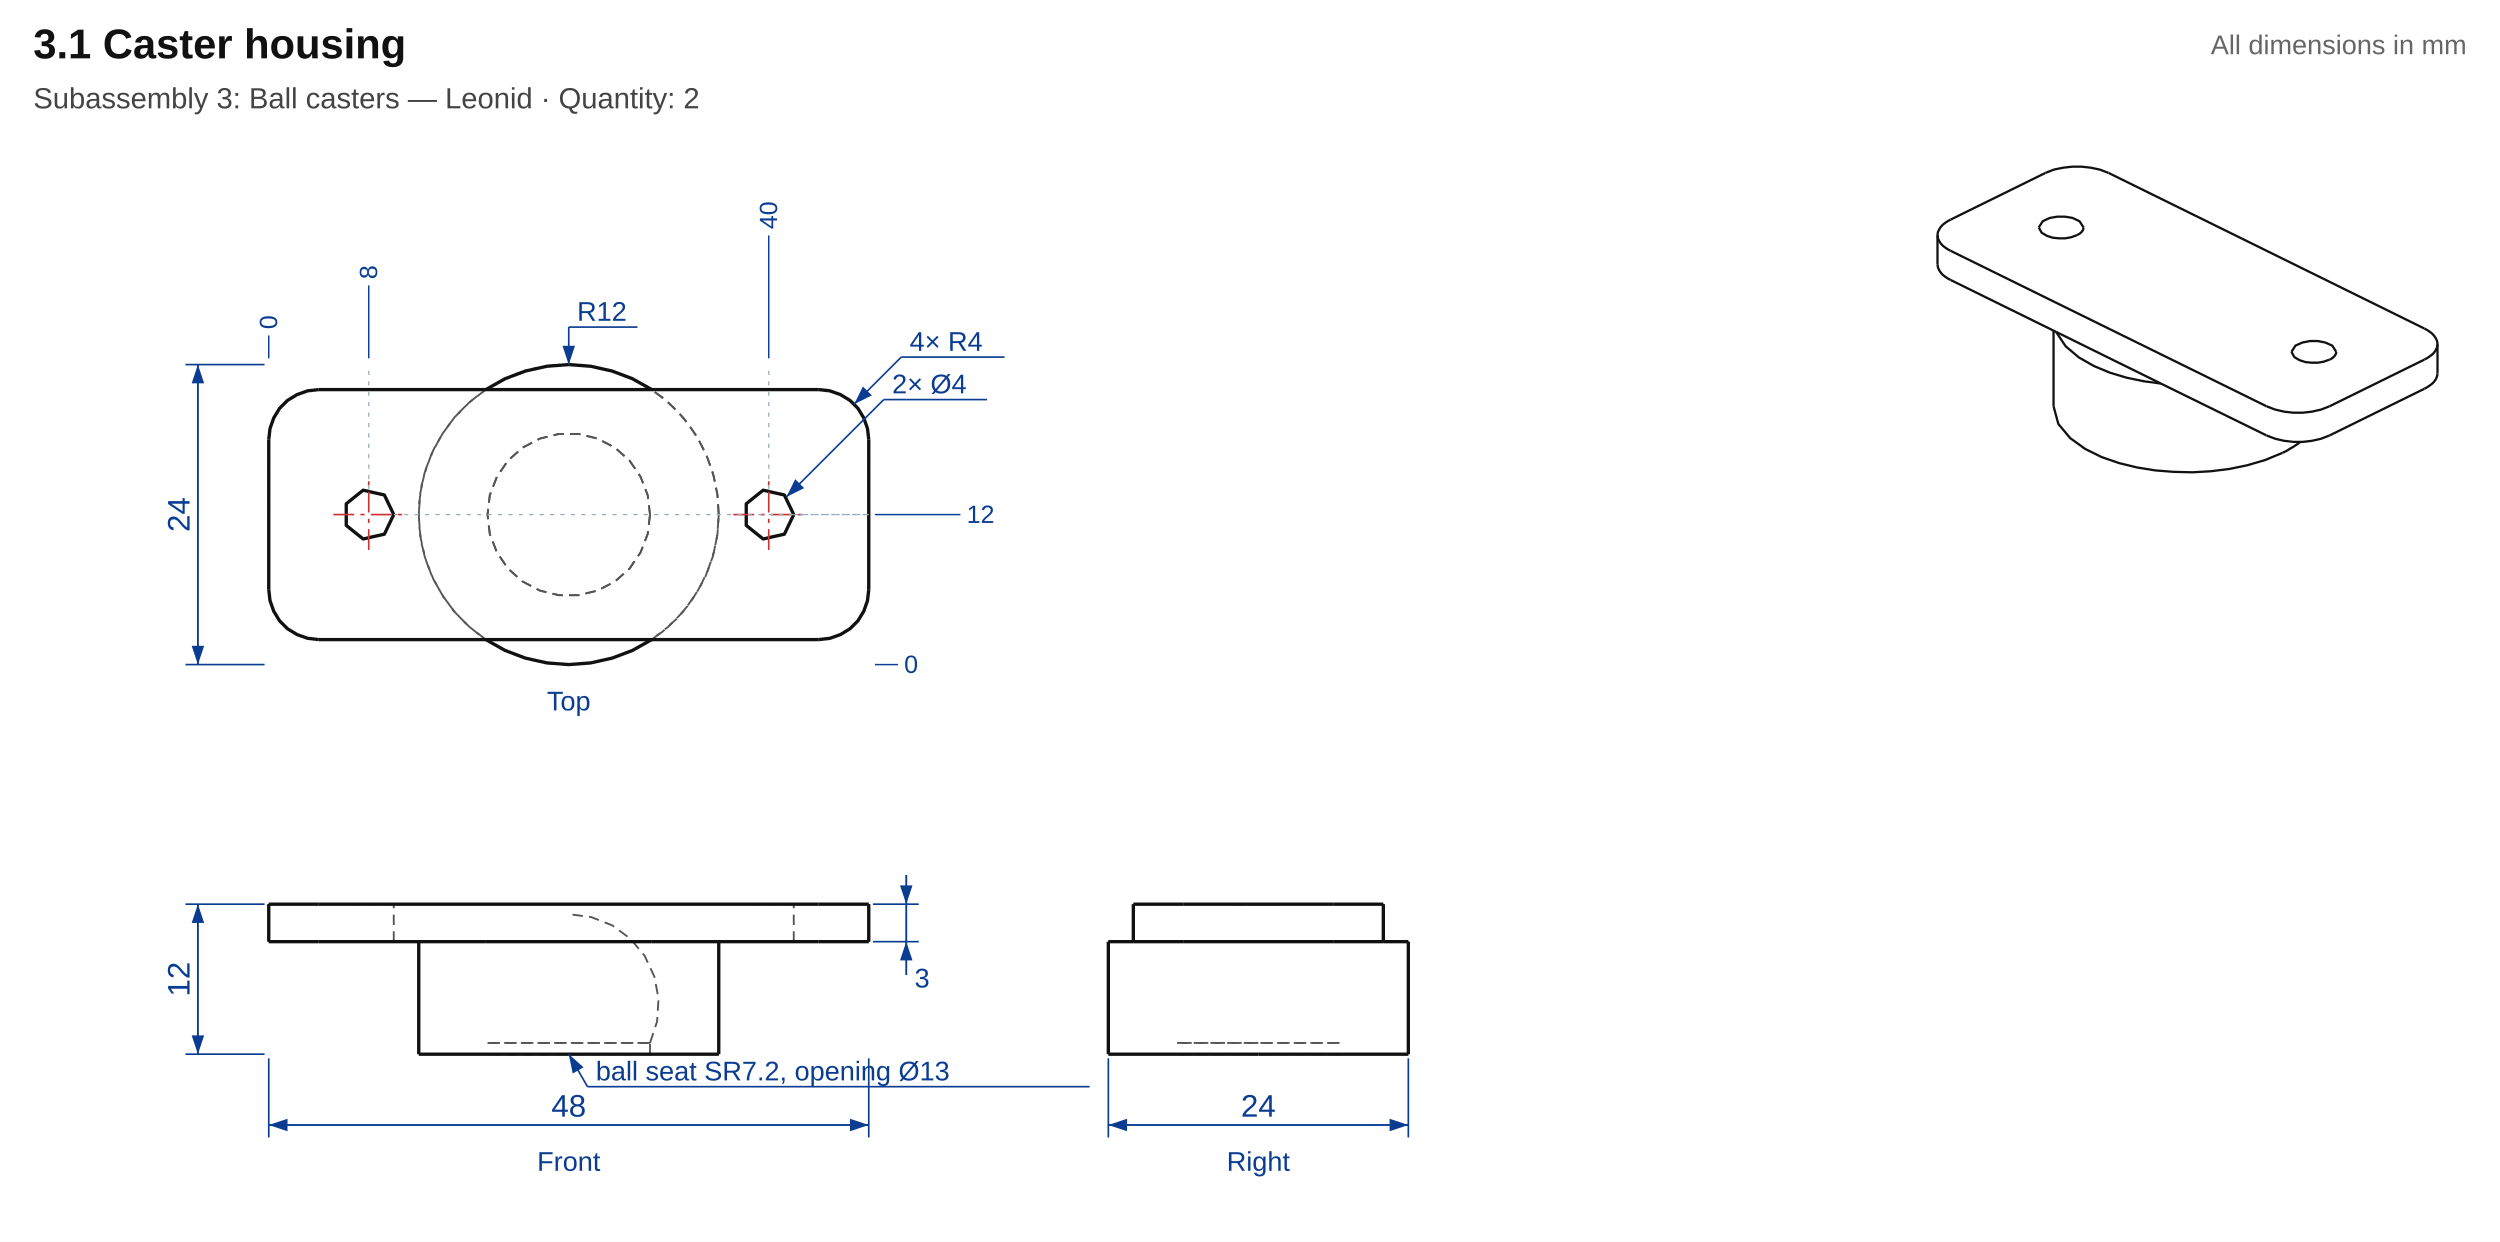
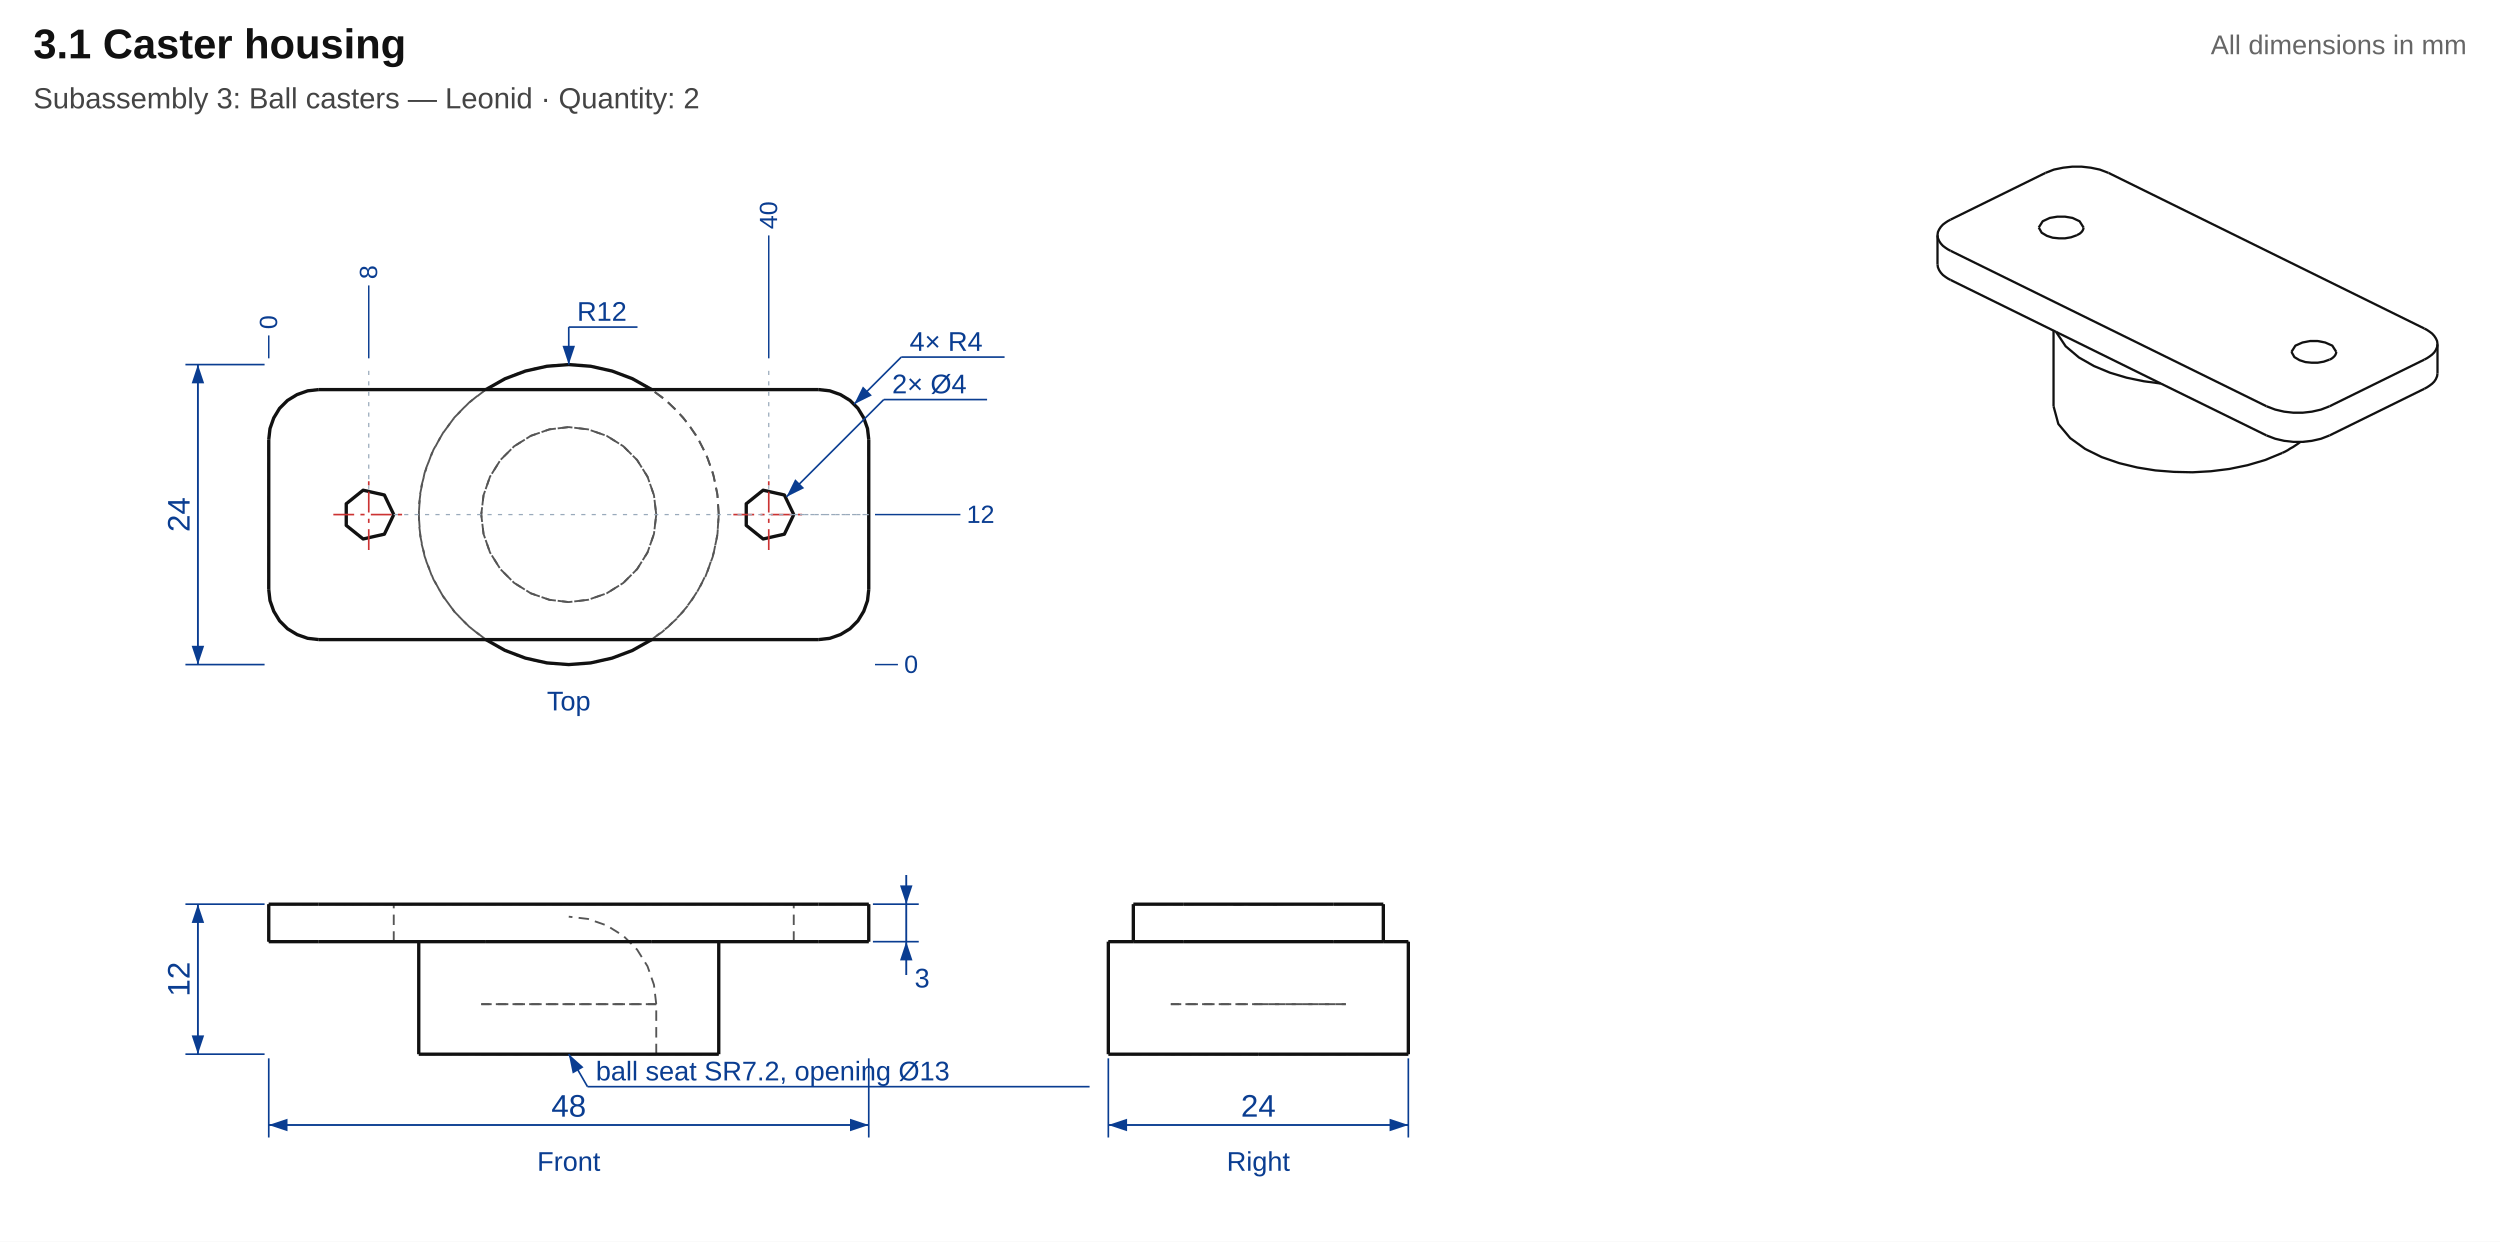
<svg xmlns="http://www.w3.org/2000/svg" viewBox="0 0 1200 596" width="1200" height="596">
  <rect width="100%" height="100%" fill="white" />
  <text x="16" y="28" font-size="20" font-weight="bold" font-family="Arial,Helvetica,sans-serif" fill="#111">3.1  Caster housing</text>
  <text x="1184" y="26" font-size="13" text-anchor="end" font-family="Arial,Helvetica,sans-serif" fill="#666">All dimensions in mm</text>
  <polyline points="129.0,452.0 129.0,434.0" fill="none" stroke="#555" stroke-width="0.9" stroke-linejoin="round" stroke-dasharray="5 3" />
  <polyline points="129.0,434.0 132.4,434.0 135.9,434.0 139.3,434.0 142.7,434.0 146.1,434.0 149.6,434.0 153.0,434.0" fill="none" stroke="#555" stroke-width="0.9" stroke-linejoin="round" stroke-dasharray="5 3" />
  <polyline points="153.0,434.0 393.0,434.0" fill="none" stroke="#555" stroke-width="0.9" stroke-linejoin="round" stroke-dasharray="5 3" />
  <polyline points="417.0,434.0 413.6,434.0 410.1,434.0 406.7,434.0 403.3,434.0 399.9,434.0 396.4,434.0 393.0,434.0" fill="none" stroke="#555" stroke-width="0.9" stroke-linejoin="round" stroke-dasharray="5 3" />
  <polyline points="189.0,434.0 185.6,434.0 182.1,434.0 178.7,434.0 175.3,434.0 171.9,434.0 168.4,434.0 165.0,434.0" fill="none" stroke="#555" stroke-width="0.9" stroke-linejoin="round" stroke-dasharray="5 3" />
  <polyline points="165.0,434.0 168.4,434.0 171.9,434.0 175.3,434.0 178.7,434.0 182.1,434.0 185.6,434.0 189.0,434.0" fill="none" stroke="#555" stroke-width="0.9" stroke-linejoin="round" stroke-dasharray="5 3" />
  <polyline points="381.0,434.0 377.6,434.0 374.1,434.0 370.7,434.0 367.3,434.0 363.9,434.0 360.4,434.0 357.0,434.0" fill="none" stroke="#555" stroke-width="0.9" stroke-linejoin="round" stroke-dasharray="5 3" />
  <polyline points="357.0,434.0 360.4,434.0 363.9,434.0 367.3,434.0 370.7,434.0 374.1,434.0 377.6,434.0 381.0,434.0" fill="none" stroke="#555" stroke-width="0.9" stroke-linejoin="round" stroke-dasharray="5 3" />
  <polyline points="129.0,452.0 132.4,452.0 135.9,452.0 139.3,452.0 142.7,452.0 146.1,452.0 149.6,452.0 153.0,452.0" fill="none" stroke="#555" stroke-width="0.9" stroke-linejoin="round" stroke-dasharray="5 3" />
  <polyline points="153.0,452.0 233.2,452.0" fill="none" stroke="#555" stroke-width="0.9" stroke-linejoin="round" stroke-dasharray="5 3" />
  <polyline points="233.2,452.0 228.6,452.0 224.0,452.0 219.4,452.0 214.8,452.0 210.2,452.0 205.6,452.0 201.0,452.0" fill="none" stroke="#555" stroke-width="0.9" stroke-linejoin="round" stroke-dasharray="5 3" />
  <polyline points="201.0,452.0 205.6,452.0 210.2,452.0 214.8,452.0 219.4,452.0 224.0,452.0 228.6,452.0 233.2,452.0" fill="none" stroke="#555" stroke-width="0.9" stroke-linejoin="round" stroke-dasharray="5 3" />
  <polyline points="189.0,452.0 185.6,452.0 182.1,452.0 178.7,452.0 175.3,452.0 171.9,452.0 168.4,452.0 165.0,452.0" fill="none" stroke="#555" stroke-width="0.9" stroke-linejoin="round" stroke-dasharray="5 3" />
  <polyline points="165.0,452.0 168.4,452.0 171.9,452.0 175.3,452.0 178.7,452.0 182.1,452.0 185.6,452.0 189.0,452.0" fill="none" stroke="#555" stroke-width="0.9" stroke-linejoin="round" stroke-dasharray="5 3" />
  <polyline points="233.2,452.0 312.8,452.0" fill="none" stroke="#555" stroke-width="0.9" stroke-linejoin="round" stroke-dasharray="5 3" />
  <polyline points="233.2,452.0 312.8,452.0" fill="none" stroke="#555" stroke-width="0.9" stroke-linejoin="round" stroke-dasharray="5 3" />
  <polyline points="312.8,452.0 393.0,452.0" fill="none" stroke="#555" stroke-width="0.9" stroke-linejoin="round" stroke-dasharray="5 3" />
  <polyline points="417.0,452.0 413.6,452.0 410.1,452.0 406.7,452.0 403.3,452.0 399.9,452.0 396.4,452.0 393.0,452.0" fill="none" stroke="#555" stroke-width="0.9" stroke-linejoin="round" stroke-dasharray="5 3" />
  <polyline points="417.0,452.0 417.0,434.0" fill="none" stroke="#555" stroke-width="0.9" stroke-linejoin="round" stroke-dasharray="5 3" />
  <polyline points="189.0,452.0 189.0,434.0" fill="none" stroke="#555" stroke-width="0.9" stroke-linejoin="round" stroke-dasharray="5 3" />
  <polyline points="381.0,452.0 377.6,452.0 374.1,452.0 370.7,452.0 367.3,452.0 363.9,452.0 360.4,452.0 357.0,452.0" fill="none" stroke="#555" stroke-width="0.9" stroke-linejoin="round" stroke-dasharray="5 3" />
  <polyline points="357.0,452.0 360.4,452.0 363.9,452.0 367.3,452.0 370.7,452.0 374.1,452.0 377.6,452.0 381.0,452.0" fill="none" stroke="#555" stroke-width="0.9" stroke-linejoin="round" stroke-dasharray="5 3" />
  <polyline points="381.0,452.0 381.0,434.0" fill="none" stroke="#555" stroke-width="0.9" stroke-linejoin="round" stroke-dasharray="5 3" />
  <polyline points="345.0,506.0 335.4,506.0 325.8,506.0 316.2,506.0 306.6,506.0 297.0,506.0 287.4,506.0 277.8,506.0 268.2,506.0 258.6,506.0 249.0,506.0 239.4,506.0 229.8,506.0 220.2,506.0 210.6,506.0 201.0,506.0" fill="none" stroke="#555" stroke-width="0.9" stroke-linejoin="round" stroke-dasharray="5 3" />
  <polyline points="312.8,452.0 317.4,452.0 322.0,452.0 326.6,452.0 331.2,452.0 335.8,452.0 340.4,452.0 345.0,452.0" fill="none" stroke="#555" stroke-width="0.9" stroke-linejoin="round" stroke-dasharray="5 3" />
  <polyline points="312.8,452.0 301.4,452.0 290.1,452.0 278.7,452.0 267.3,452.0 255.9,452.0 244.6,452.0 233.2,452.0" fill="none" stroke="#555" stroke-width="0.9" stroke-linejoin="round" stroke-dasharray="5 3" />
  <polyline points="345.0,452.0 340.4,452.0 335.8,452.0 331.2,452.0 326.6,452.0 322.0,452.0 317.4,452.0 312.8,452.0" fill="none" stroke="#555" stroke-width="0.9" stroke-linejoin="round" stroke-dasharray="5 3" />
-   <polyline points="312.0,506.0 300.9,506.0 289.7,506.0 278.6,506.0 267.4,506.0 256.3,506.0 245.1,506.0 234.0,506.0" fill="none" stroke="#555" stroke-width="0.9" stroke-linejoin="round" stroke-dasharray="5 3" />
-   <polyline points="234.0,506.0 245.1,506.0 256.3,506.0 267.4,506.0 278.6,506.0 289.7,506.0 300.9,506.0 312.0,506.0" fill="none" stroke="#555" stroke-width="0.9" stroke-linejoin="round" stroke-dasharray="5 3" />
-   <polyline points="312.0,500.6 300.9,500.6 289.7,500.6 278.6,500.6 267.4,500.6 256.3,500.6 245.1,500.6 234.0,500.6" fill="none" stroke="#555" stroke-width="0.9" stroke-linejoin="round" stroke-dasharray="5 3" />
-   <polyline points="234.0,500.6 245.1,500.6 256.3,500.6 267.4,500.6 278.6,500.6 289.7,500.6 300.9,500.6 312.0,500.6" fill="none" stroke="#555" stroke-width="0.9" stroke-linejoin="round" stroke-dasharray="5 3" />
-   <polyline points="312.0,506.0 312.0,500.6" fill="none" stroke="#555" stroke-width="0.9" stroke-linejoin="round" stroke-dasharray="5 3" />
-   <polyline points="312.0,500.6 315.4,490.3 316.1,479.4 314.1,468.8 309.5,458.9 302.6,450.6 293.9,444.2 283.8,440.2 273.0,438.8" fill="none" stroke="#555" stroke-width="0.9" stroke-linejoin="round" stroke-dasharray="5 3" />
+   <polyline points="315.0,506.0 304.5,506.0 294.0,506.0 283.5,506.0 273.0,506.0 262.5,506.0 252.0,506.0 241.5,506.0 231.0,506.0" fill="none" stroke="#555" stroke-width="0.9" stroke-linejoin="round" stroke-dasharray="5 3" />
+   <polyline points="231.0,506.0 241.5,506.0 252.0,506.0 262.5,506.0 273.0,506.0 283.5,506.0 294.0,506.0 304.5,506.0 315.0,506.0" fill="none" stroke="#555" stroke-width="0.9" stroke-linejoin="round" stroke-dasharray="5 3" />
+   <polyline points="315.0,506.0 315.0,482.0" fill="none" stroke="#555" stroke-width="0.9" stroke-linejoin="round" stroke-dasharray="5 3" />
+   <polyline points="315.0,482.0 304.5,482.0 294.0,482.0 283.5,482.0 273.0,482.0 262.5,482.0 252.0,482.0 241.5,482.0 231.0,482.0" fill="none" stroke="#555" stroke-width="0.9" stroke-linejoin="round" stroke-dasharray="5 3" />
+   <polyline points="231.0,482.0 241.5,482.0 252.0,482.0 262.5,482.0 273.0,482.0 283.5,482.0 294.0,482.0 304.5,482.0 315.0,482.0" fill="none" stroke="#555" stroke-width="0.9" stroke-linejoin="round" stroke-dasharray="5 3" />
+   <polyline points="315.0,482.0 313.9,472.7 310.8,463.8 305.8,455.8 299.2,449.2 291.2,444.2 282.3,441.1 273.0,440.0" fill="none" stroke="#555" stroke-width="0.9" stroke-linejoin="round" stroke-dasharray="5 3" />
  <polyline points="129.0,452.0 129.0,434.0" fill="none" stroke="#111" stroke-width="1.6" stroke-linejoin="round" />
  <polyline points="129.0,434.0 132.4,434.0 135.9,434.0 139.3,434.0 142.7,434.0 146.1,434.0 149.6,434.0 153.0,434.0" fill="none" stroke="#111" stroke-width="1.6" stroke-linejoin="round" />
  <polyline points="153.0,434.0 393.0,434.0" fill="none" stroke="#111" stroke-width="1.6" stroke-linejoin="round" />
  <polyline points="417.0,434.0 413.6,434.0 410.1,434.0 406.7,434.0 403.3,434.0 399.9,434.0 396.4,434.0 393.0,434.0" fill="none" stroke="#111" stroke-width="1.6" stroke-linejoin="round" />
  <polyline points="129.0,452.0 132.4,452.0 135.9,452.0 139.3,452.0 142.7,452.0 146.1,452.0 149.6,452.0 153.0,452.0" fill="none" stroke="#111" stroke-width="1.6" stroke-linejoin="round" />
  <polyline points="153.0,452.0 233.2,452.0" fill="none" stroke="#111" stroke-width="1.6" stroke-linejoin="round" />
  <polyline points="312.8,452.0 393.0,452.0" fill="none" stroke="#111" stroke-width="1.6" stroke-linejoin="round" />
  <polyline points="417.0,452.0 413.6,452.0 410.1,452.0 406.7,452.0 403.3,452.0 399.9,452.0 396.4,452.0 393.0,452.0" fill="none" stroke="#111" stroke-width="1.6" stroke-linejoin="round" />
  <polyline points="417.0,452.0 417.0,434.0" fill="none" stroke="#111" stroke-width="1.6" stroke-linejoin="round" />
  <polyline points="201.0,506.0 210.6,506.0 220.2,506.0 229.8,506.0 239.4,506.0 249.0,506.0 258.6,506.0 268.2,506.0 277.8,506.0 287.4,506.0 297.0,506.0 306.6,506.0 316.2,506.0 325.8,506.0 335.4,506.0 345.0,506.0" fill="none" stroke="#111" stroke-width="1.6" stroke-linejoin="round" />
  <polyline points="345.0,506.0 345.0,452.0" fill="none" stroke="#111" stroke-width="1.6" stroke-linejoin="round" />
  <polyline points="233.2,452.0 244.6,452.0 255.9,452.0 267.3,452.0 278.7,452.0 290.1,452.0 301.4,452.0 312.8,452.0" fill="none" stroke="#111" stroke-width="1.6" stroke-linejoin="round" />
  <polyline points="201.0,452.0 201.0,506.0" fill="none" stroke="#111" stroke-width="1.6" stroke-linejoin="round" />
  <line x1="129.0" y1="508.0" x2="129.0" y2="546.0" stroke="#0a3d91" stroke-width="0.8" />
  <line x1="417.0" y1="508.0" x2="417.0" y2="546.0" stroke="#0a3d91" stroke-width="0.8" />
  <line x1="129.0" y1="540.0" x2="417.0" y2="540.0" stroke="#0a3d91" stroke-width="0.9" />
  <polygon points="129.0,540.0 138.0,537.0 138.0,543.0" fill="#0a3d91" />
  <polygon points="417.0,540.0 408.0,543.0 408.0,537.0" fill="#0a3d91" />
  <text x="273.0" y="536.0" font-size="15" font-family="Arial,Helvetica,sans-serif" text-anchor="middle" fill="#0a3d91">48</text>
  <line x1="127.0" y1="506.0" x2="89.0" y2="506.0" stroke="#0a3d91" stroke-width="0.8" />
  <line x1="127.0" y1="434.0" x2="89.0" y2="434.0" stroke="#0a3d91" stroke-width="0.8" />
  <line x1="95.0" y1="506.0" x2="95.0" y2="434.0" stroke="#0a3d91" stroke-width="0.9" />
  <polygon points="95.0,506.0 92.0,497.0 98.0,497.0" fill="#0a3d91" />
  <polygon points="95.0,434.0 98.0,443.0 92.0,443.0" fill="#0a3d91" />
  <text x="91.0" y="470.0" font-size="15" font-family="Arial,Helvetica,sans-serif" text-anchor="middle" fill="#0a3d91" transform="rotate(-90.0 91.0 470.0)">12</text>
  <line x1="419.0" y1="434.0" x2="441.0" y2="434.0" stroke="#0a3d91" stroke-width="0.8" />
  <line x1="419.0" y1="452.0" x2="441.0" y2="452.0" stroke="#0a3d91" stroke-width="0.8" />
  <line x1="435.0" y1="434.0" x2="435.0" y2="452.0" stroke="#0a3d91" stroke-width="0.9" />
  <polygon points="435.0,434.0 432.0,425.0 438.0,425.0" fill="#0a3d91" />
  <polygon points="435.0,452.0 438.0,461.0 432.0,461.0" fill="#0a3d91" />
  <line x1="435.0" y1="420.0" x2="435.0" y2="434.0" stroke="#0a3d91" stroke-width="0.9" />
  <line x1="435.0" y1="452.0" x2="435.0" y2="468.0" stroke="#0a3d91" stroke-width="0.9" />
  <text x="439.0" y="474.0" font-size="13" font-family="Arial,Helvetica,sans-serif" text-anchor="start" fill="#0a3d91">3</text>
  <line x1="273.0" y1="506.0" x2="282.0" y2="521.6" stroke="#0a3d91" stroke-width="0.8" />
  <polygon points="273.0,506.0 280.1,512.3 274.9,515.3" fill="#0a3d91" />
  <line x1="282.0" y1="521.6" x2="523.0" y2="521.6" stroke="#0a3d91" stroke-width="0.8" />
  <text x="286.0" y="518.6" font-size="13" font-family="Arial,Helvetica,sans-serif" text-anchor="start" fill="#0a3d91">ball seat SR7.2, opening Ø13</text>
  <text x="273.0" y="562.0" font-size="13" font-family="Arial,Helvetica,sans-serif" text-anchor="middle" fill="#0a3d91">Front</text>
  <polyline points="129.0,283.0 129.0,211.0" fill="none" stroke="#555" stroke-width="0.9" stroke-linejoin="round" stroke-dasharray="5 3" />
  <polyline points="129.0,283.0 129.6,288.3 131.4,293.4 134.2,298.0 138.0,301.8 142.6,304.6 147.7,306.4 153.0,307.0" fill="none" stroke="#555" stroke-width="0.9" stroke-linejoin="round" stroke-dasharray="5 3" />
  <polyline points="129.0,211.0 129.6,205.7 131.4,200.6 134.2,196.0 138.0,192.2 142.6,189.4 147.7,187.6 153.0,187.0" fill="none" stroke="#555" stroke-width="0.9" stroke-linejoin="round" stroke-dasharray="5 3" />
  <polyline points="153.0,307.0 233.2,307.0" fill="none" stroke="#555" stroke-width="0.9" stroke-linejoin="round" stroke-dasharray="5 3" />
  <polyline points="153.0,187.0 233.2,187.0" fill="none" stroke="#555" stroke-width="0.9" stroke-linejoin="round" stroke-dasharray="5 3" />
  <polyline points="233.2,187.0 225.2,193.2 218.1,200.4 212.1,208.6 207.3,217.5 203.8,227.0 201.7,236.9 201.0,247.0 201.7,257.1 203.8,267.0 207.3,276.5 212.1,285.4 218.1,293.6 225.2,300.8 233.2,307.0" fill="none" stroke="#555" stroke-width="0.9" stroke-linejoin="round" stroke-dasharray="5 3" />
  <polyline points="189.0,247.0 184.5,256.4 174.3,258.7 166.2,252.2 166.2,241.8 174.3,235.3 184.5,237.6 189.0,247.0" fill="none" stroke="#555" stroke-width="0.9" stroke-linejoin="round" stroke-dasharray="5 3" />
  <polyline points="233.2,307.0 312.8,307.0" fill="none" stroke="#555" stroke-width="0.9" stroke-linejoin="round" stroke-dasharray="5 3" />
  <polyline points="312.8,307.0 393.0,307.0" fill="none" stroke="#555" stroke-width="0.9" stroke-linejoin="round" stroke-dasharray="5 3" />
  <polyline points="233.2,187.0 312.8,187.0" fill="none" stroke="#555" stroke-width="0.9" stroke-linejoin="round" stroke-dasharray="5 3" />
  <polyline points="312.8,187.0 393.0,187.0" fill="none" stroke="#555" stroke-width="0.9" stroke-linejoin="round" stroke-dasharray="5 3" />
  <polyline points="417.0,283.0 416.4,288.3 414.6,293.4 411.8,298.0 408.0,301.8 403.4,304.6 398.3,306.4 393.0,307.0" fill="none" stroke="#555" stroke-width="0.9" stroke-linejoin="round" stroke-dasharray="5 3" />
  <polyline points="417.0,211.0 416.4,205.7 414.6,200.6 411.8,196.0 408.0,192.2 403.4,189.4 398.3,187.6 393.0,187.0" fill="none" stroke="#555" stroke-width="0.9" stroke-linejoin="round" stroke-dasharray="5 3" />
  <polyline points="417.0,283.0 417.0,211.0" fill="none" stroke="#555" stroke-width="0.9" stroke-linejoin="round" stroke-dasharray="5 3" />
  <polyline points="381.0,247.0 376.5,256.4 366.3,258.7 358.2,252.2 358.2,241.8 366.3,235.3 376.5,237.6 381.0,247.0" fill="none" stroke="#555" stroke-width="0.9" stroke-linejoin="round" stroke-dasharray="5 3" />
  <polyline points="345.0,247.0 344.4,237.8 342.6,228.7 339.7,220.0 335.7,211.7 330.7,203.9 324.7,196.9 317.9,190.7 310.3,185.4 302.1,181.2 293.5,178.0 284.5,175.9 275.3,175.0 266.1,175.3 257.0,176.8 248.1,179.4 239.7,183.2 231.8,187.9 224.6,193.7 218.2,200.3 212.7,207.7 208.1,215.8 204.7,224.3 202.3,233.2 201.1,242.4 201.1,251.6 202.3,260.8 204.7,269.7 208.1,278.2 212.7,286.3 218.2,293.7 224.6,300.3 231.8,306.1 239.7,310.8 248.1,314.6 257.0,317.2 266.1,318.7 275.3,319.0 284.5,318.1 293.5,316.0 302.1,312.8 310.3,308.6 317.9,303.3 324.7,297.1 330.7,290.1 335.7,282.3 339.7,274.0 342.6,265.3 344.4,256.2 345.0,247.0" fill="none" stroke="#555" stroke-width="0.9" stroke-linejoin="round" stroke-dasharray="5 3" />
  <polyline points="312.8,307.0 320.8,300.8 327.9,293.6 333.9,285.4 338.7,276.5 342.2,267.0 344.3,257.1 345.0,247.0" fill="none" stroke="#555" stroke-width="0.9" stroke-linejoin="round" stroke-dasharray="5 3" />
  <polyline points="345.0,247.0 344.3,236.9 342.2,227.0 338.7,217.5 333.9,208.6 327.9,200.4 320.8,193.2 312.8,187.0" fill="none" stroke="#555" stroke-width="0.9" stroke-linejoin="round" stroke-dasharray="5 3" />
-   <polyline points="312.0,247.0 310.9,256.3 307.5,265.1 302.2,272.9 295.2,279.1 286.8,283.5 277.7,285.7 268.3,285.7 259.2,283.5 250.8,279.1 243.8,272.9 238.5,265.1 235.1,256.3 234.0,247.0 235.1,237.7 238.5,228.9 243.8,221.1 250.8,214.9 259.2,210.5 268.3,208.3 277.7,208.3 286.8,210.5 295.2,214.9 302.2,221.1 307.5,228.9 310.9,237.7 312.0,247.0" fill="none" stroke="#555" stroke-width="0.9" stroke-linejoin="round" stroke-dasharray="5 3" />
-   <polyline points="312.0,247.0 310.9,256.3 307.5,265.1 302.2,272.9 295.2,279.1 286.8,283.5 277.7,285.7 268.3,285.7 259.2,283.5 250.8,279.1 243.8,272.9 238.5,265.1 235.1,256.3 234.0,247.0 235.1,237.7 238.5,228.9 243.8,221.1 250.8,214.9 259.2,210.5 268.3,208.3 277.7,208.3 286.8,210.5 295.2,214.9 302.2,221.1 307.5,228.9 310.9,237.7 312.0,247.0" fill="none" stroke="#555" stroke-width="0.9" stroke-linejoin="round" stroke-dasharray="5 3" />
+   <polyline points="315.0,247.0 313.9,256.3 310.8,265.2 305.8,273.2 299.2,279.8 291.2,284.8 282.3,287.9 273.0,289.0 263.7,287.9 254.8,284.8 246.8,279.8 240.2,273.2 235.2,265.2 232.1,256.3 231.0,247.0 232.1,237.7 235.2,228.8 240.2,220.8 246.8,214.2 254.8,209.2 263.7,206.1 273.0,205.0 282.3,206.1 291.2,209.2 299.2,214.2 305.8,220.8 310.8,228.8 313.9,237.7 315.0,247.0" fill="none" stroke="#555" stroke-width="0.9" stroke-linejoin="round" stroke-dasharray="5 3" />
+   <polyline points="315.0,247.0 313.9,237.7 310.8,228.8 305.8,220.8 299.2,214.2 291.2,209.2 282.3,206.1 273.0,205.0 263.7,206.1 254.8,209.2 246.8,214.2 240.2,220.8 235.2,228.8 232.1,237.7 231.0,247.0 232.1,256.3 235.2,265.2 240.2,273.2 246.8,279.8 254.8,284.8 263.7,287.9 273.0,289.0 282.3,287.9 291.2,284.8 299.2,279.8 305.8,273.2 310.8,265.2 313.9,256.3 315.0,247.0" fill="none" stroke="#555" stroke-width="0.9" stroke-linejoin="round" stroke-dasharray="5 3" />
  <polyline points="129.0,283.0 129.0,211.0" fill="none" stroke="#111" stroke-width="1.6" stroke-linejoin="round" />
  <polyline points="129.0,283.0 129.6,288.3 131.4,293.4 134.2,298.0 138.0,301.8 142.6,304.6 147.7,306.4 153.0,307.0" fill="none" stroke="#111" stroke-width="1.6" stroke-linejoin="round" />
  <polyline points="129.0,211.0 129.6,205.7 131.4,200.6 134.2,196.0 138.0,192.2 142.6,189.4 147.7,187.6 153.0,187.0" fill="none" stroke="#111" stroke-width="1.6" stroke-linejoin="round" />
  <polyline points="153.0,307.0 393.0,307.0" fill="none" stroke="#111" stroke-width="1.6" stroke-linejoin="round" />
  <polyline points="153.0,187.0 393.0,187.0" fill="none" stroke="#111" stroke-width="1.6" stroke-linejoin="round" />
  <polyline points="417.0,283.0 416.4,288.3 414.6,293.4 411.8,298.0 408.0,301.8 403.4,304.6 398.3,306.4 393.0,307.0" fill="none" stroke="#111" stroke-width="1.6" stroke-linejoin="round" />
  <polyline points="417.0,211.0 416.4,205.7 414.6,200.6 411.8,196.0 408.0,192.2 403.4,189.4 398.3,187.6 393.0,187.0" fill="none" stroke="#111" stroke-width="1.6" stroke-linejoin="round" />
  <polyline points="417.0,283.0 417.0,211.0" fill="none" stroke="#111" stroke-width="1.6" stroke-linejoin="round" />
  <polyline points="189.0,247.0 184.5,256.4 174.3,258.7 166.2,252.2 166.2,241.8 174.3,235.3 184.5,237.6 189.0,247.0" fill="none" stroke="#111" stroke-width="1.6" stroke-linejoin="round" />
  <polyline points="381.0,247.0 376.5,256.4 366.3,258.7 358.2,252.2 358.2,241.8 366.3,235.3 376.5,237.6 381.0,247.0" fill="none" stroke="#111" stroke-width="1.6" stroke-linejoin="round" />
  <polyline points="233.2,307.0 242.4,312.2 252.2,315.9 262.5,318.2 273.0,319.0 283.5,318.2 293.8,315.9 303.6,312.2 312.8,307.0" fill="none" stroke="#111" stroke-width="1.6" stroke-linejoin="round" />
  <polyline points="312.8,187.0 303.6,181.8 293.8,178.1 283.5,175.8 273.0,175.0 262.5,175.8 252.2,178.1 242.4,181.8 233.2,187.0" fill="none" stroke="#111" stroke-width="1.6" stroke-linejoin="round" />
  <line x1="160.0" y1="247.0" x2="194.0" y2="247.0" stroke="#c33" stroke-width="0.8" stroke-dasharray="10 3 2 3" />
  <line x1="177.0" y1="264.0" x2="177.0" y2="230.0" stroke="#c33" stroke-width="0.8" stroke-dasharray="10 3 2 3" />
  <line x1="352.0" y1="247.0" x2="386.0" y2="247.0" stroke="#c33" stroke-width="0.8" stroke-dasharray="10 3 2 3" />
  <line x1="369.0" y1="264.0" x2="369.0" y2="230.0" stroke="#c33" stroke-width="0.8" stroke-dasharray="10 3 2 3" />
  <line x1="127.0" y1="319.0" x2="89.0" y2="319.0" stroke="#0a3d91" stroke-width="0.8" />
  <line x1="127.0" y1="175.0" x2="89.0" y2="175.0" stroke="#0a3d91" stroke-width="0.8" />
  <line x1="95.0" y1="319.0" x2="95.0" y2="175.0" stroke="#0a3d91" stroke-width="0.9" />
  <polygon points="95.0,319.0 92.0,310.0 98.0,310.0" fill="#0a3d91" />
  <polygon points="95.0,175.0 98.0,184.0 92.0,184.0" fill="#0a3d91" />
  <text x="91.0" y="247.0" font-size="15" font-family="Arial,Helvetica,sans-serif" text-anchor="middle" fill="#0a3d91" transform="rotate(-90.0 91.0 247.0)">24</text>
  <line x1="129.0" y1="172.0" x2="129.0" y2="161.0" stroke="#0a3d91" stroke-width="0.7" />
  <text x="133.0" y="158.0" font-size="12" font-family="Arial,Helvetica,sans-serif" text-anchor="start" fill="#0a3d91" transform="rotate(-90 133.0 158.0)">0</text>
  <line x1="177.0" y1="235.0" x2="177.0" y2="175.0" stroke="#9ab" stroke-width="0.6" stroke-dasharray="2 3" />
  <line x1="177.0" y1="172.0" x2="177.0" y2="137.0" stroke="#0a3d91" stroke-width="0.7" />
  <text x="181.0" y="134.0" font-size="12" font-family="Arial,Helvetica,sans-serif" text-anchor="start" fill="#0a3d91" transform="rotate(-90 181.0 134.0)">8</text>
  <line x1="369.0" y1="235.0" x2="369.0" y2="175.0" stroke="#9ab" stroke-width="0.6" stroke-dasharray="2 3" />
  <line x1="369.0" y1="172.0" x2="369.0" y2="113.0" stroke="#0a3d91" stroke-width="0.7" />
  <text x="373.0" y="110.0" font-size="12" font-family="Arial,Helvetica,sans-serif" text-anchor="start" fill="#0a3d91" transform="rotate(-90 373.0 110.0)">40</text>
  <line x1="420.0" y1="319.0" x2="431.0" y2="319.0" stroke="#0a3d91" stroke-width="0.7" />
  <text x="434.0" y="323.0" font-size="12" font-family="Arial,Helvetica,sans-serif" text-anchor="start" fill="#0a3d91">0</text>
  <line x1="189.0" y1="247.0" x2="417.0" y2="247.0" stroke="#9ab" stroke-width="0.6" stroke-dasharray="2 3" />
  <line x1="381.0" y1="247.0" x2="417.0" y2="247.0" stroke="#9ab" stroke-width="0.6" stroke-dasharray="2 3" />
  <line x1="420.0" y1="247.0" x2="461.0" y2="247.0" stroke="#0a3d91" stroke-width="0.7" />
  <text x="464.0" y="251.0" font-size="12" font-family="Arial,Helvetica,sans-serif" text-anchor="start" fill="#0a3d91">12</text>
  <line x1="377.5" y1="238.5" x2="424.2" y2="191.8" stroke="#0a3d91" stroke-width="0.8" />
  <polygon points="377.5,238.5 381.7,230.0 386.0,234.3" fill="#0a3d91" />
  <line x1="424.2" y1="191.8" x2="473.8" y2="191.8" stroke="#0a3d91" stroke-width="0.8" />
  <text x="428.2" y="188.8" font-size="13" font-family="Arial,Helvetica,sans-serif" text-anchor="start" fill="#0a3d91">2× Ø4</text>
  <line x1="410.0" y1="194.0" x2="432.6" y2="171.4" stroke="#0a3d91" stroke-width="0.8" />
  <polygon points="410.0,194.0 414.2,185.5 418.5,189.8" fill="#0a3d91" />
  <line x1="432.6" y1="171.4" x2="482.2" y2="171.4" stroke="#0a3d91" stroke-width="0.8" />
  <text x="436.6" y="168.4" font-size="13" font-family="Arial,Helvetica,sans-serif" text-anchor="start" fill="#0a3d91">4× R4</text>
  <line x1="273.0" y1="175.0" x2="273.0" y2="157.0" stroke="#0a3d91" stroke-width="0.8" />
  <polygon points="273.0,175.0 270.0,166.0 276.0,166.0" fill="#0a3d91" />
  <line x1="273.0" y1="157.0" x2="306.0" y2="157.0" stroke="#0a3d91" stroke-width="0.8" />
  <text x="277.0" y="154.0" font-size="13" font-family="Arial,Helvetica,sans-serif" text-anchor="start" fill="#0a3d91">R12</text>
  <text x="273.0" y="341.0" font-size="13" font-family="Arial,Helvetica,sans-serif" text-anchor="middle" fill="#0a3d91">Top</text>
  <polyline points="568.0,434.0 640.0,434.0" fill="none" stroke="#555" stroke-width="0.9" stroke-linejoin="round" stroke-dasharray="5 3" />
  <polyline points="568.0,452.0 640.0,452.0" fill="none" stroke="#555" stroke-width="0.9" stroke-linejoin="round" stroke-dasharray="5 3" />
  <polyline points="568.0,434.0 564.6,434.0 561.1,434.0 557.7,434.0 554.3,434.0 550.9,434.0 547.4,434.0 544.0,434.0" fill="none" stroke="#555" stroke-width="0.9" stroke-linejoin="round" stroke-dasharray="5 3" />
  <polyline points="640.0,434.0 643.4,434.0 646.9,434.0 650.3,434.0 653.7,434.0 657.1,434.0 660.6,434.0 664.0,434.0" fill="none" stroke="#555" stroke-width="0.9" stroke-linejoin="round" stroke-dasharray="5 3" />
  <polyline points="604.0,434.0 602.3,434.0 600.6,434.0 598.9,434.0 597.1,434.0 595.4,434.0 593.7,434.0 592.0,434.0" fill="none" stroke="#555" stroke-width="0.9" stroke-linejoin="round" stroke-dasharray="5 3" />
  <polyline points="592.0,434.0 595.4,434.0 598.9,434.0 602.3,434.0 605.7,434.0 609.1,434.0 612.6,434.0 616.0,434.0" fill="none" stroke="#555" stroke-width="0.9" stroke-linejoin="round" stroke-dasharray="5 3" />
  <polyline points="616.0,434.0 614.3,434.0 612.6,434.0 610.9,434.0 609.1,434.0 607.4,434.0 605.7,434.0 604.0,434.0" fill="none" stroke="#555" stroke-width="0.9" stroke-linejoin="round" stroke-dasharray="5 3" />
  <polyline points="604.0,434.0 602.3,434.0 600.6,434.0 598.9,434.0 597.1,434.0 595.4,434.0 593.7,434.0 592.0,434.0" fill="none" stroke="#555" stroke-width="0.9" stroke-linejoin="round" stroke-dasharray="5 3" />
  <polyline points="592.0,434.0 595.4,434.0 598.9,434.0 602.3,434.0 605.7,434.0 609.1,434.0 612.6,434.0 616.0,434.0" fill="none" stroke="#555" stroke-width="0.9" stroke-linejoin="round" stroke-dasharray="5 3" />
  <polyline points="616.0,434.0 614.3,434.0 612.6,434.0 610.9,434.0 609.1,434.0 607.4,434.0 605.7,434.0 604.0,434.0" fill="none" stroke="#555" stroke-width="0.9" stroke-linejoin="round" stroke-dasharray="5 3" />
  <polyline points="568.0,452.0 564.6,452.0 561.1,452.0 557.7,452.0 554.3,452.0 550.9,452.0 547.4,452.0 544.0,452.0" fill="none" stroke="#555" stroke-width="0.9" stroke-linejoin="round" stroke-dasharray="5 3" />
  <polyline points="544.0,452.0 544.0,434.0" fill="none" stroke="#555" stroke-width="0.9" stroke-linejoin="round" stroke-dasharray="5 3" />
  <polyline points="640.0,452.0 643.4,452.0 646.9,452.0 650.3,452.0 653.7,452.0 657.1,452.0 660.6,452.0 664.0,452.0" fill="none" stroke="#555" stroke-width="0.9" stroke-linejoin="round" stroke-dasharray="5 3" />
  <polyline points="664.0,452.0 664.0,434.0" fill="none" stroke="#555" stroke-width="0.9" stroke-linejoin="round" stroke-dasharray="5 3" />
  <polyline points="664.0,452.0 654.0,452.0 644.0,452.0 634.0,452.0 624.0,452.0 614.0,452.0 604.0,452.0 594.0,452.0 584.0,452.0 574.0,452.0 564.0,452.0 554.0,452.0 544.0,452.0" fill="none" stroke="#555" stroke-width="0.9" stroke-linejoin="round" stroke-dasharray="5 3" />
  <polyline points="604.0,452.0 602.3,452.0 600.6,452.0 598.9,452.0 597.1,452.0 595.4,452.0 593.7,452.0 592.0,452.0" fill="none" stroke="#555" stroke-width="0.9" stroke-linejoin="round" stroke-dasharray="5 3" />
  <polyline points="592.0,452.0 595.4,452.0 598.9,452.0 602.3,452.0 605.7,452.0 609.1,452.0 612.6,452.0 616.0,452.0" fill="none" stroke="#555" stroke-width="0.9" stroke-linejoin="round" stroke-dasharray="5 3" />
  <polyline points="616.0,452.0 614.3,452.0 612.6,452.0 610.9,452.0 609.1,452.0 607.4,452.0 605.7,452.0 604.0,452.0" fill="none" stroke="#555" stroke-width="0.9" stroke-linejoin="round" stroke-dasharray="5 3" />
  <polyline points="604.0,452.0 602.3,452.0 600.6,452.0 598.9,452.0 597.1,452.0 595.4,452.0 593.7,452.0 592.0,452.0" fill="none" stroke="#555" stroke-width="0.9" stroke-linejoin="round" stroke-dasharray="5 3" />
  <polyline points="592.0,452.0 595.4,452.0 598.9,452.0 602.3,452.0 605.7,452.0 609.1,452.0 612.6,452.0 616.0,452.0" fill="none" stroke="#555" stroke-width="0.9" stroke-linejoin="round" stroke-dasharray="5 3" />
  <polyline points="616.0,452.0 614.3,452.0 612.6,452.0 610.9,452.0 609.1,452.0 607.4,452.0 605.7,452.0 604.0,452.0" fill="none" stroke="#555" stroke-width="0.9" stroke-linejoin="round" stroke-dasharray="5 3" />
  <polyline points="676.0,506.0 666.4,506.0 656.8,506.0 647.2,506.0 637.6,506.0 628.0,506.0 618.4,506.0 608.8,506.0 599.2,506.0 589.6,506.0 580.0,506.0 570.4,506.0 560.8,506.0 551.2,506.0 541.6,506.0 532.0,506.0" fill="none" stroke="#555" stroke-width="0.9" stroke-linejoin="round" stroke-dasharray="5 3" />
  <polyline points="544.0,452.0 552.6,452.0 561.1,452.0 569.7,452.0 578.3,452.0 586.9,452.0 595.4,452.0 604.0,452.0" fill="none" stroke="#555" stroke-width="0.9" stroke-linejoin="round" stroke-dasharray="5 3" />
  <polyline points="544.0,452.0 542.3,452.0 540.6,452.0 538.9,452.0 537.1,452.0 535.4,452.0 533.7,452.0 532.0,452.0" fill="none" stroke="#555" stroke-width="0.9" stroke-linejoin="round" stroke-dasharray="5 3" />
  <polyline points="676.0,452.0 674.3,452.0 672.6,452.0 670.9,452.0 669.1,452.0 667.4,452.0 665.7,452.0 664.0,452.0" fill="none" stroke="#555" stroke-width="0.9" stroke-linejoin="round" stroke-dasharray="5 3" />
  <polyline points="604.0,452.0 612.6,452.0 621.1,452.0 629.7,452.0 638.3,452.0 646.9,452.0 655.4,452.0 664.0,452.0" fill="none" stroke="#555" stroke-width="0.9" stroke-linejoin="round" stroke-dasharray="5 3" />
-   <polyline points="604.0,506.0 598.4,506.0 592.9,506.0 587.3,506.0 581.7,506.0 576.1,506.0 570.6,506.0 565.0,506.0" fill="none" stroke="#555" stroke-width="0.9" stroke-linejoin="round" stroke-dasharray="5 3" />
-   <polyline points="565.0,506.0 576.1,506.0 587.3,506.0 598.4,506.0 609.6,506.0 620.7,506.0 631.9,506.0 643.0,506.0" fill="none" stroke="#555" stroke-width="0.9" stroke-linejoin="round" stroke-dasharray="5 3" />
-   <polyline points="643.0,506.0 637.4,506.0 631.9,506.0 626.3,506.0 620.7,506.0 615.1,506.0 609.6,506.0 604.0,506.0" fill="none" stroke="#555" stroke-width="0.9" stroke-linejoin="round" stroke-dasharray="5 3" />
-   <polyline points="604.0,500.6 598.4,500.6 592.9,500.6 587.3,500.6 581.7,500.6 576.1,500.6 570.6,500.6 565.0,500.6" fill="none" stroke="#555" stroke-width="0.9" stroke-linejoin="round" stroke-dasharray="5 3" />
-   <polyline points="565.0,500.6 576.1,500.6 587.3,500.6 598.4,500.6 609.6,500.6 620.7,500.6 631.9,500.6 643.0,500.6" fill="none" stroke="#555" stroke-width="0.9" stroke-linejoin="round" stroke-dasharray="5 3" />
-   <polyline points="643.0,500.6 637.4,500.6 631.9,500.6 626.3,500.6 620.7,500.6 615.1,500.6 609.6,500.6 604.0,500.6" fill="none" stroke="#555" stroke-width="0.9" stroke-linejoin="round" stroke-dasharray="5 3" />
+   <polyline points="604.0,506.0 598.0,506.0 592.0,506.0 586.0,506.0 580.0,506.0 574.0,506.0 568.0,506.0 562.0,506.0" fill="none" stroke="#555" stroke-width="0.9" stroke-linejoin="round" stroke-dasharray="5 3" />
+   <polyline points="562.0,506.0 572.5,506.0 583.0,506.0 593.5,506.0 604.0,506.0 614.5,506.0 625.0,506.0 635.5,506.0 646.0,506.0" fill="none" stroke="#555" stroke-width="0.9" stroke-linejoin="round" stroke-dasharray="5 3" />
+   <polyline points="646.0,506.0 640.0,506.0 634.0,506.0 628.0,506.0 622.0,506.0 616.0,506.0 610.0,506.0 604.0,506.0" fill="none" stroke="#555" stroke-width="0.9" stroke-linejoin="round" stroke-dasharray="5 3" />
+   <polyline points="604.0,482.0 610.0,482.0 616.0,482.0 622.0,482.0 628.0,482.0 634.0,482.0 640.0,482.0 646.0,482.0" fill="none" stroke="#555" stroke-width="0.9" stroke-linejoin="round" stroke-dasharray="5 3" />
+   <polyline points="646.0,482.0 635.5,482.0 625.0,482.0 614.5,482.0 604.0,482.0 593.5,482.0 583.0,482.0 572.5,482.0 562.0,482.0" fill="none" stroke="#555" stroke-width="0.9" stroke-linejoin="round" stroke-dasharray="5 3" />
+   <polyline points="562.0,482.0 568.0,482.0 574.0,482.0 580.0,482.0 586.0,482.0 592.0,482.0 598.0,482.0 604.0,482.0" fill="none" stroke="#555" stroke-width="0.9" stroke-linejoin="round" stroke-dasharray="5 3" />
  <polyline points="568.0,434.0 564.6,434.0 561.1,434.0 557.7,434.0 554.3,434.0 550.9,434.0 547.4,434.0 544.0,434.0" fill="none" stroke="#111" stroke-width="1.6" stroke-linejoin="round" />
  <polyline points="640.0,434.0 643.4,434.0 646.9,434.0 650.3,434.0 653.7,434.0 657.1,434.0 660.6,434.0 664.0,434.0" fill="none" stroke="#111" stroke-width="1.6" stroke-linejoin="round" />
  <polyline points="568.0,434.0 640.0,434.0" fill="none" stroke="#111" stroke-width="1.6" stroke-linejoin="round" />
  <polyline points="544.0,452.0 544.0,434.0" fill="none" stroke="#111" stroke-width="1.6" stroke-linejoin="round" />
  <polyline points="664.0,452.0 664.0,434.0" fill="none" stroke="#111" stroke-width="1.6" stroke-linejoin="round" />
  <polyline points="568.0,452.0 564.6,452.0 561.1,452.0 557.7,452.0 554.3,452.0 550.9,452.0 547.4,452.0 544.0,452.0" fill="none" stroke="#111" stroke-width="1.6" stroke-linejoin="round" />
  <polyline points="640.0,452.0 643.4,452.0 646.9,452.0 650.3,452.0 653.7,452.0 657.1,452.0 660.6,452.0 664.0,452.0" fill="none" stroke="#111" stroke-width="1.6" stroke-linejoin="round" />
  <polyline points="568.0,452.0 640.0,452.0" fill="none" stroke="#111" stroke-width="1.6" stroke-linejoin="round" />
  <polyline points="604.0,506.0 614.3,506.0 624.6,506.0 634.9,506.0 645.1,506.0 655.4,506.0 665.7,506.0 676.0,506.0" fill="none" stroke="#111" stroke-width="1.6" stroke-linejoin="round" />
  <polyline points="532.0,506.0 542.3,506.0 552.6,506.0 562.9,506.0 573.1,506.0 583.4,506.0 593.7,506.0 604.0,506.0" fill="none" stroke="#111" stroke-width="1.6" stroke-linejoin="round" />
  <polyline points="532.0,452.0 533.7,452.0 535.4,452.0 537.1,452.0 538.9,452.0 540.6,452.0 542.3,452.0 544.0,452.0" fill="none" stroke="#111" stroke-width="1.6" stroke-linejoin="round" />
  <polyline points="664.0,452.0 665.7,452.0 667.4,452.0 669.1,452.0 670.9,452.0 672.6,452.0 674.3,452.0 676.0,452.0" fill="none" stroke="#111" stroke-width="1.6" stroke-linejoin="round" />
  <polyline points="532.0,452.0 532.0,506.0" fill="none" stroke="#111" stroke-width="1.6" stroke-linejoin="round" />
  <polyline points="676.0,452.0 676.0,506.0" fill="none" stroke="#111" stroke-width="1.6" stroke-linejoin="round" />
  <line x1="532.0" y1="508.0" x2="532.0" y2="546.0" stroke="#0a3d91" stroke-width="0.8" />
  <line x1="676.0" y1="508.0" x2="676.0" y2="546.0" stroke="#0a3d91" stroke-width="0.8" />
  <line x1="532.0" y1="540.0" x2="676.0" y2="540.0" stroke="#0a3d91" stroke-width="0.9" />
  <polygon points="532.0,540.0 541.0,537.0 541.0,543.0" fill="#0a3d91" />
  <polygon points="676.0,540.0 667.0,543.0 667.0,537.0" fill="#0a3d91" />
  <text x="604.0" y="536.0" font-size="15" font-family="Arial,Helvetica,sans-serif" text-anchor="middle" fill="#0a3d91">24</text>
  <text x="604.0" y="562.0" font-size="13" font-family="Arial,Helvetica,sans-serif" text-anchor="middle" fill="#0a3d91">Right</text>
  <polyline points="936.3,105.4 981.8,83.0" fill="none" stroke="#111" stroke-width="1.1" stroke-linejoin="round" />
  <polyline points="936.3,105.4 935.0,106.1 933.8,106.9 932.6,107.8 931.6,108.9 930.8,110.1 930.2,111.4 930.0,112.9" fill="none" stroke="#111" stroke-width="1.1" stroke-linejoin="round" />
  <polyline points="930.0,112.9 930.2,114.3 930.8,115.7 931.6,116.9 932.6,118.0 933.8,118.9 935.0,119.7 936.3,120.4" fill="none" stroke="#111" stroke-width="1.1" stroke-linejoin="round" />
  <polyline points="981.8,83.0 985.9,81.4 990.3,80.5 994.7,80.0 999.2,80.0 1003.6,80.5 1007.9,81.4 1012.1,83.0" fill="none" stroke="#111" stroke-width="1.1" stroke-linejoin="round" />
  <polyline points="936.3,120.4 1087.9,195.0" fill="none" stroke="#111" stroke-width="1.1" stroke-linejoin="round" />
  <polyline points="1012.1,83.0 1163.7,157.7" fill="none" stroke="#111" stroke-width="1.1" stroke-linejoin="round" />
  <polyline points="1118.2,195.0 1114.1,196.6 1109.7,197.6 1105.3,198.1 1100.8,198.1 1096.4,197.6 1092.1,196.6 1087.9,195.0" fill="none" stroke="#111" stroke-width="1.1" stroke-linejoin="round" />
  <polyline points="1163.7,172.6 1165.0,171.9 1166.2,171.1 1167.4,170.2 1168.4,169.2 1169.2,168.0 1169.8,166.6 1170.0,165.2" fill="none" stroke="#111" stroke-width="1.1" stroke-linejoin="round" />
  <polyline points="1170.0,165.2 1169.8,163.7 1169.2,162.4 1168.4,161.2 1167.4,160.1 1166.2,159.2 1165.0,158.4 1163.7,157.7" fill="none" stroke="#111" stroke-width="1.1" stroke-linejoin="round" />
  <polyline points="1118.2,195.0 1163.7,172.6" fill="none" stroke="#111" stroke-width="1.1" stroke-linejoin="round" />
  <polyline points="996.9,112.9 994.1,113.9 991.2,114.4 988.3,114.4 985.3,114.1 982.5,113.2 980.0,111.7 978.6,109.2" fill="none" stroke="#111" stroke-width="1.1" stroke-linejoin="round" />
  <polyline points="978.6,109.2 980.5,106.2 983.9,104.6 987.5,104.0 991.2,104.0 994.8,104.6 998.2,106.2 1000.1,109.2" fill="none" stroke="#111" stroke-width="1.1" stroke-linejoin="round" />
  <polyline points="1000.1,109.2 1000.0,109.9 999.7,110.6 999.3,111.2 998.8,111.7 998.2,112.2 997.6,112.5 996.9,112.9" fill="none" stroke="#111" stroke-width="1.1" stroke-linejoin="round" />
  <polyline points="1118.2,172.6 1115.4,173.6 1112.5,174.1 1109.6,174.1 1106.6,173.8 1103.8,172.9 1101.3,171.4 1099.9,168.9" fill="none" stroke="#111" stroke-width="1.1" stroke-linejoin="round" />
  <polyline points="1099.9,168.9 1101.8,165.9 1105.2,164.4 1108.8,163.7 1112.5,163.7 1116.1,164.4 1119.5,165.9 1121.4,168.9" fill="none" stroke="#111" stroke-width="1.1" stroke-linejoin="round" />
  <polyline points="1121.4,168.9 1121.3,169.6 1121.0,170.3 1120.6,170.9 1120.1,171.4 1119.5,171.9 1118.9,172.3 1118.2,172.6" fill="none" stroke="#111" stroke-width="1.1" stroke-linejoin="round" />
  <polyline points="930.0,126.9 930.2,128.3 930.8,129.7 931.6,130.9 932.6,132.0 933.8,132.9 935.0,133.7 936.3,134.4" fill="none" stroke="#111" stroke-width="1.1" stroke-linejoin="round" />
  <polyline points="936.3,134.4 986.9,159.3" fill="none" stroke="#111" stroke-width="1.1" stroke-linejoin="round" />
  <polyline points="986.9,159.3 1037.2,184.1" fill="none" stroke="#111" stroke-width="1.1" stroke-linejoin="round" />
  <polyline points="1037.2,184.1 1087.9,209.0" fill="none" stroke="#111" stroke-width="1.1" stroke-linejoin="round" />
  <polyline points="1118.2,209.0 1114.1,210.6 1109.7,211.6 1105.3,212.1 1100.8,212.1 1096.4,211.6 1092.1,210.6 1087.9,209.0" fill="none" stroke="#111" stroke-width="1.1" stroke-linejoin="round" />
  <polyline points="1163.7,186.6 1165.0,185.9 1166.2,185.1 1167.4,184.2 1168.4,183.2 1169.2,182.0 1169.8,180.6 1170.0,179.2" fill="none" stroke="#111" stroke-width="1.1" stroke-linejoin="round" />
  <polyline points="1118.2,209.0 1163.7,186.6" fill="none" stroke="#111" stroke-width="1.1" stroke-linejoin="round" />
  <polyline points="1095.5,217.4 1096.8,216.8 1098.1,216.1 1099.3,215.3 1100.6,214.6 1101.8,213.8 1103.0,213.0 1104.2,212.1" fill="none" stroke="#111" stroke-width="1.1" stroke-linejoin="round" />
  <polyline points="985.7,195.0 988.0,203.5 993.7,210.3 1000.9,215.5 1008.8,219.4 1017.2,222.3 1025.9,224.4 1034.6,225.8 1043.5,226.5 1052.4,226.7 1061.2,226.2 1070.1,225.1 1078.8,223.3 1087.3,220.8 1095.5,217.4" fill="none" stroke="#111" stroke-width="1.1" stroke-linejoin="round" />
  <polyline points="986.9,159.3 991.5,166.2 997.9,171.6 1005.1,175.7 1012.8,178.9 1020.8,181.3 1029.0,183.0 1037.2,184.1" fill="none" stroke="#111" stroke-width="1.1" stroke-linejoin="round" />
  <polyline points="930.0,126.9 930.0,112.9" fill="none" stroke="#111" stroke-width="1.1" stroke-linejoin="round" />
  <polyline points="1170.0,179.2 1170.0,165.2" fill="none" stroke="#111" stroke-width="1.1" stroke-linejoin="round" />
  <polyline points="985.7,158.7 985.7,195.0" fill="none" stroke="#111" stroke-width="1.1" stroke-linejoin="round" />
  <text x="16" y="52" font-size="14" font-family="Arial,Helvetica,sans-serif" fill="#444">Subassembly 3: Ball casters — Leonid  ·  Quantity: 2</text>
</svg>
